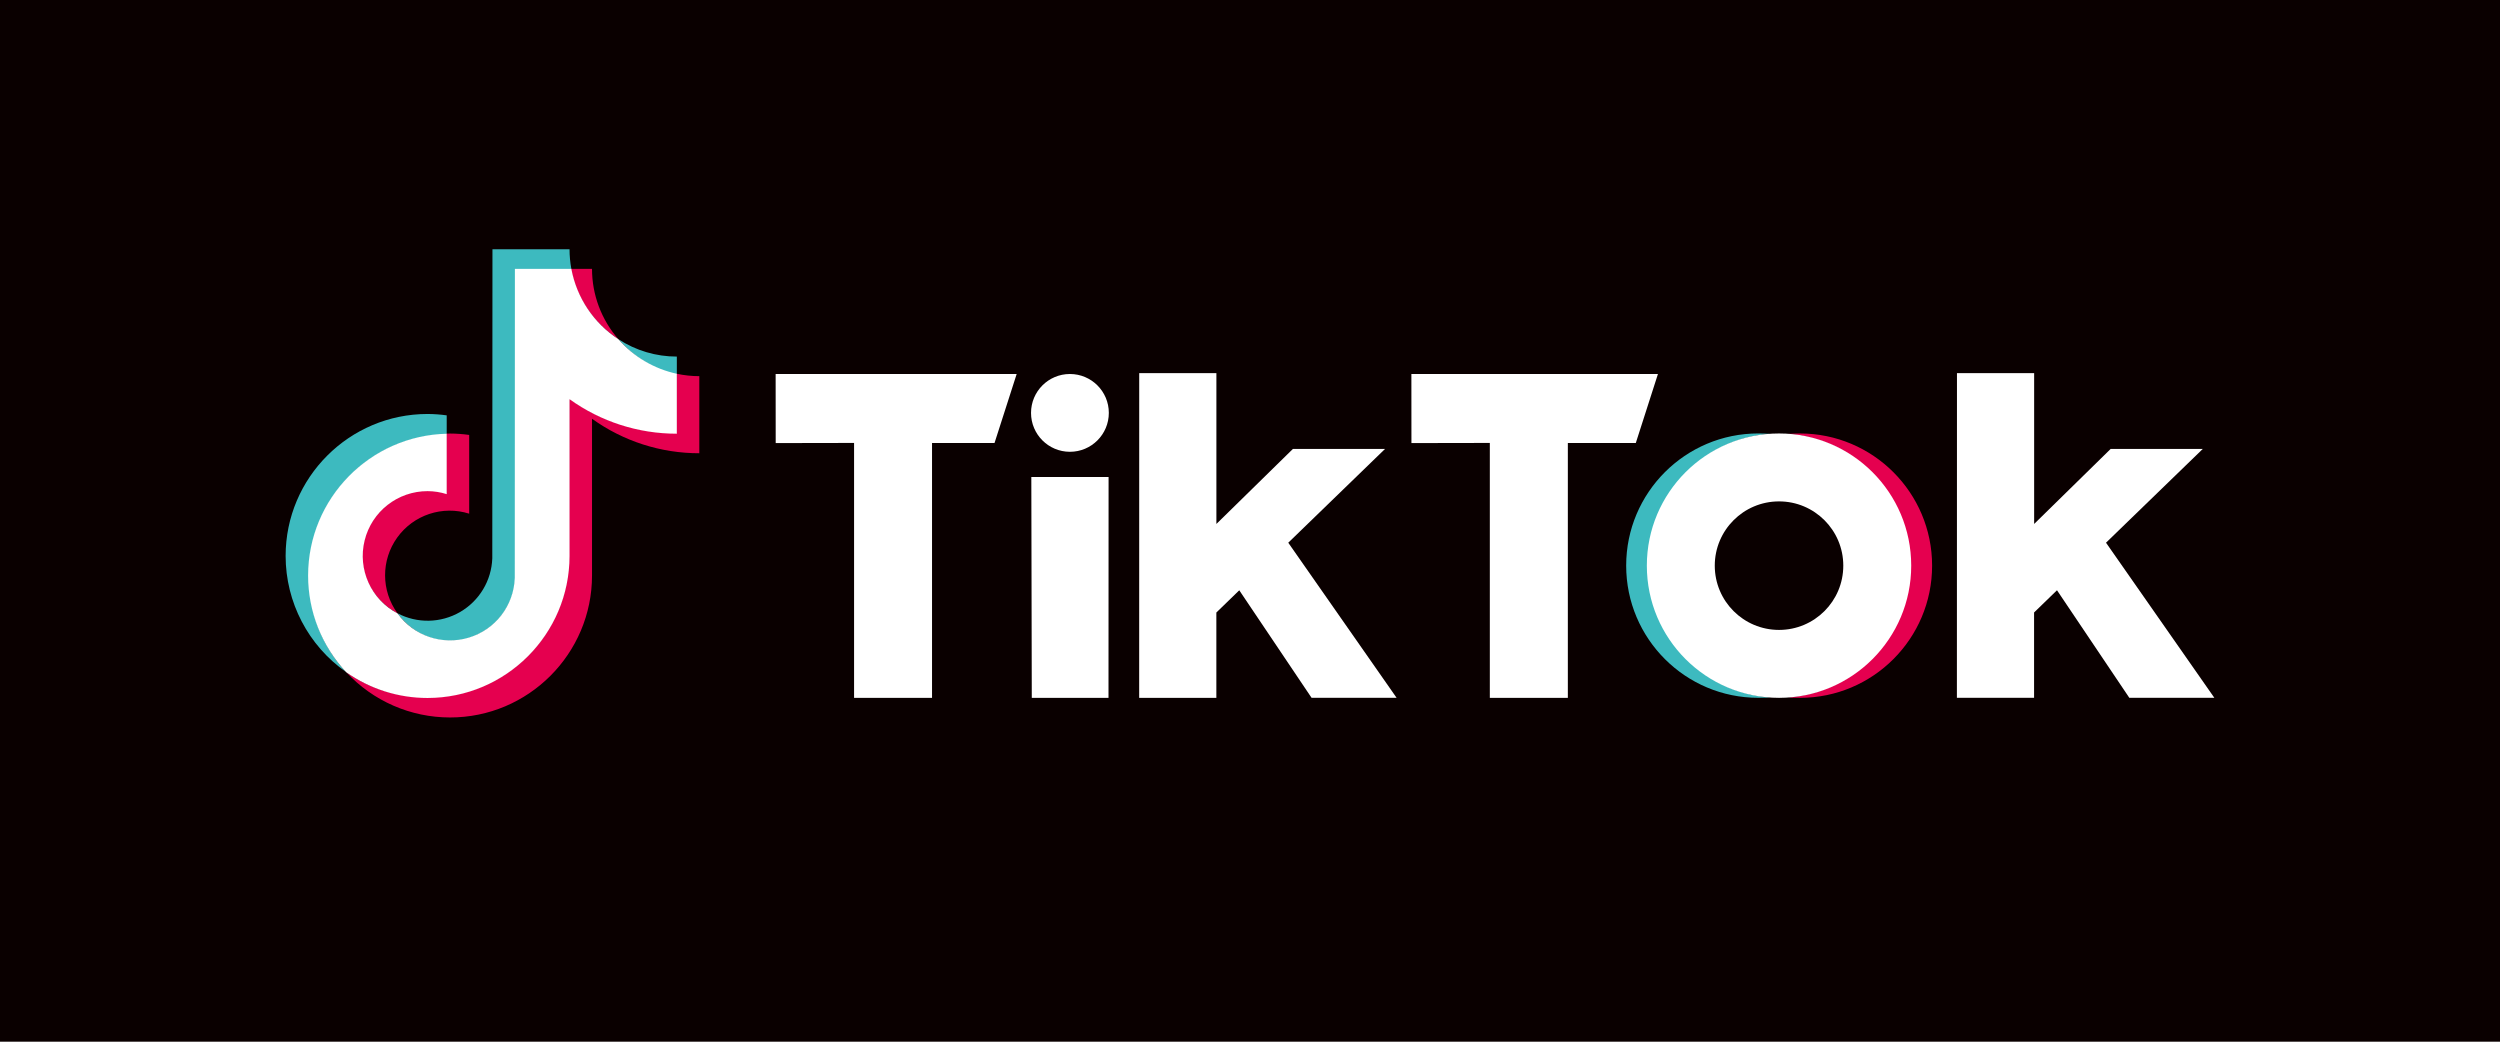
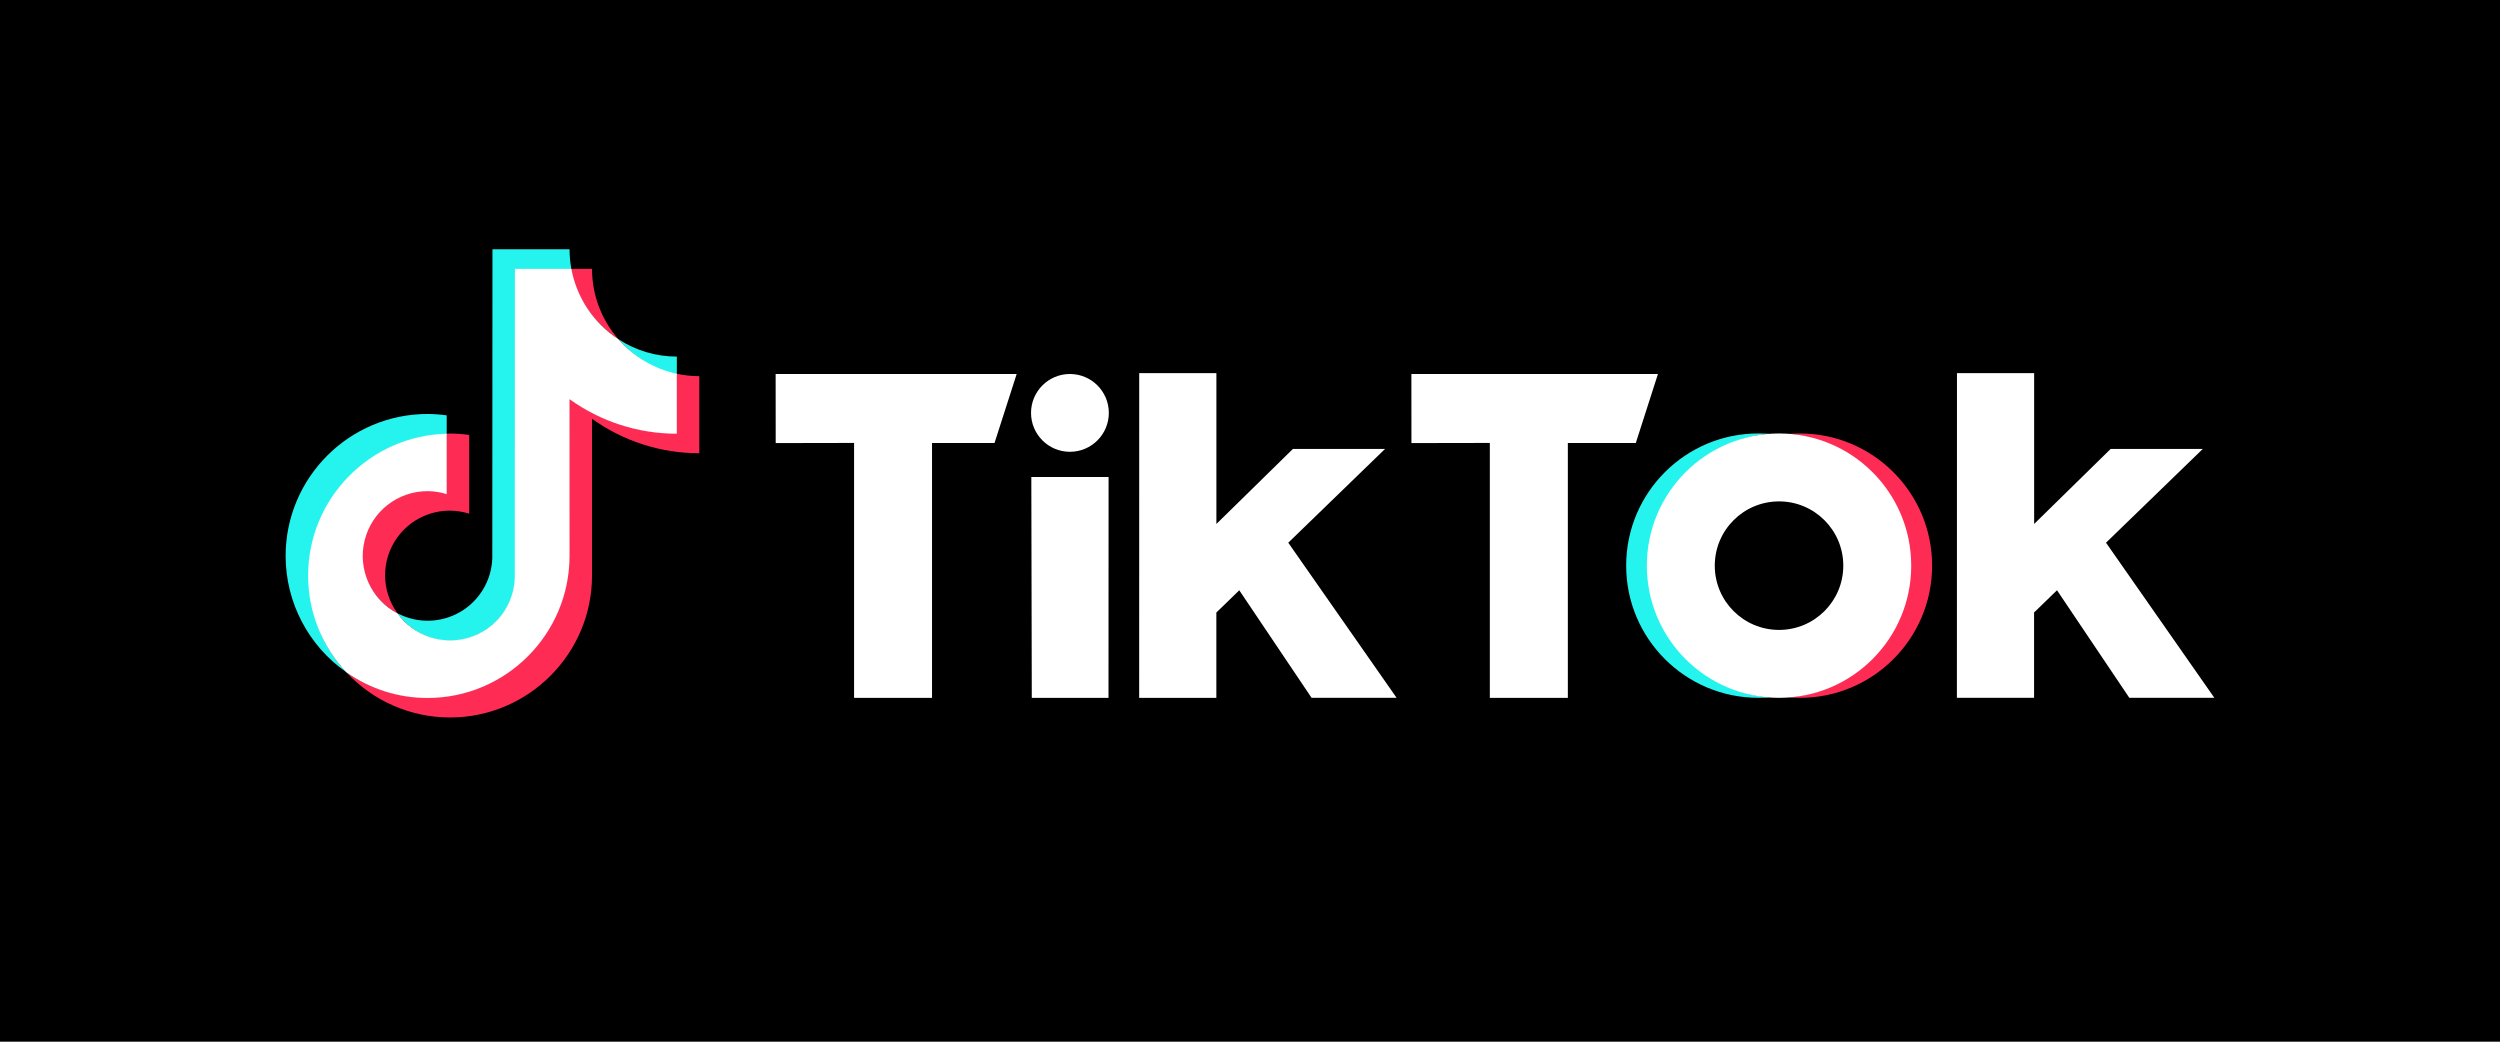
<svg xmlns="http://www.w3.org/2000/svg" viewBox="0 0 2400 1000">
  <defs>
-     <style>.cls-1{fill:#0a0000;}.cls-2{fill:#3dbabf;}.cls-3{fill:#e5004f;}.cls-4{fill:#fff;}</style>
+     <style>.cls-1{fill:#25f4ee;}.cls-2{fill:#fe2c55;}.cls-3{fill:#fff;}</style>
  </defs>
  <g id="BG">
-     <rect class="cls-1" width="2400" height="1000" />
+     <rect width="2400" height="1000" />
  </g>
  <g id="LOGOS">
-     <path class="cls-2" d="M428.84,417.05v-18.3a137.26,137.26,0,0,0-18.36-1.33c-75.15,0-136.28,61.14-136.28,136.28a136.19,136.19,0,0,0,58.18,111.58c-.64-.69-1.27-1.38-1.9-2.08C309,619.09,296.6,587.3,296.6,552.49A135,135,0,0,1,428.84,417.05Z" />
-     <path class="cls-2" d="M432.06,615.24c33.53,0,61.42-27.18,62.67-60.41l.14-296.16,53.76.1-.13-.66a103,103,0,0,1-1.74-18.79h-74L472.6,536a62.1,62.1,0,0,1-91,52.75C392.92,604.47,411.29,615.24,432.06,615.24Z" />
-     <path class="cls-2" d="M649.76,360V342.32a102.29,102.29,0,0,1-56.09-16.68C608.05,342.16,627.59,355.25,649.76,360Z" />
-     <path class="cls-3" d="M593.67,325.64a102.5,102.5,0,0,1-25.33-67.53H548C553.2,286.32,570.47,310.52,593.67,325.64Z" />
-     <path class="cls-3" d="M410.48,470.9c-34.32,0-62.8,28.48-62.8,62.8,0,23.9,14.12,44.66,33.93,55.09a62,62,0,0,1,68.81-95.66V417.54a135.51,135.51,0,0,0-18.36-1.33c-1.08,0-2.14.06-3.22.08l-.51.07-.05,57.09A57.26,57.26,0,0,0,410.48,470.9Z" />
-     <path class="cls-3" d="M649.76,358.82l-.39-.07-.17,57a175.8,175.8,0,0,1-102.87-33.34l-.08,151.31A135.53,135.53,0,0,1,410.48,669.43c-29,0-56-8.61-78.1-24.15a135.9,135.9,0,0,0,99.68,43.49c75.14,0,136.28-61.14,136.28-136.28V402a176.09,176.09,0,0,0,103,33.12v-74A103.08,103.08,0,0,1,649.76,358.82Z" />
-     <path class="cls-4" d="M546.76,533.7V383.24a176.06,176.06,0,0,0,103,33.12V358.82a103.06,103.06,0,0,1-56.09-33.18,103.2,103.2,0,0,1-45.17-67.53H494.3l-.12,296.72a62.12,62.12,0,0,1-112.57,34,62.21,62.21,0,0,1,28.87-117.33,61.28,61.28,0,0,1,18.36,2.88v-58c-73.66,1.72-133.06,62.13-133.06,136.2a135.76,135.76,0,0,0,36.6,92.79,135.47,135.47,0,0,0,78.1,24.7C485.62,670,546.76,608.85,546.76,533.7Z" />
-     <path class="cls-4" d="M744.61,359.06H976l-21.25,66.19-60,0V669.93H819.91V425.22l-75.24.14Z" />
-     <path class="cls-4" d="M1354.93,359.06h236.69l-21.24,66.19-65.25,0V669.93h-74.9V425.22l-75.25.14Z" />
-     <polygon class="cls-4" points="990.07 457.94 1064.24 457.94 1064.16 669.93 990.51 669.93 990.07 457.94" />
-     <path class="cls-4" d="M1093.65,358.19h74.09V503l73.43-72h88.44L1236.73,521l104,148.89h-81.63L1189.7,566.68l-22,21.35v81.9h-74.09Z" />
-     <path class="cls-4" d="M1878.69,358.19h74.09V503l73.42-72h88.45L2021.77,521l104,148.89h-81.63l-69.43-103.25-22,21.35v81.9h-74.09Z" />
-     <circle class="cls-4" cx="1027.13" cy="396.38" r="37.34" />
-     <path class="cls-2" d="M1582.14,543a126.89,126.89,0,0,1,117-126.48c-3.28-.25-7.77-.42-11.11-.42a126.9,126.9,0,0,0,0,253.8c3.34,0,7.83-.17,11.11-.43A126.88,126.88,0,0,1,1582.14,543Z" />
-     <path class="cls-3" d="M1727.92,416.13c-3.38,0-7.89.17-11.2.43a126.86,126.86,0,0,1,0,252.94c3.31.26,7.82.43,11.2.43a126.9,126.9,0,0,0,0-253.8Z" />
-     <path class="cls-4" d="M1707.87,416.13A126.9,126.9,0,1,0,1834.77,543,126.89,126.89,0,0,0,1707.87,416.13Zm0,188.59A61.69,61.69,0,1,1,1769.56,543,61.69,61.69,0,0,1,1707.87,604.72Z" />
+     <path class="cls-1" d="M428.84,417.05v-18.3a137.26,137.26,0,0,0-18.36-1.33c-75.15,0-136.28,61.14-136.28,136.28a136.19,136.19,0,0,0,58.18,111.58c-.64-.69-1.27-1.38-1.9-2.08C309,619.09,296.6,587.3,296.6,552.49A135,135,0,0,1,428.84,417.05Z" />
+     <path class="cls-1" d="M432.06,615.24c33.53,0,61.42-27.18,62.67-60.41l.14-296.16,53.76.1-.13-.66a103,103,0,0,1-1.74-18.79h-74L472.6,536a62.1,62.1,0,0,1-91,52.75C392.92,604.47,411.29,615.24,432.06,615.24Z" />
+     <path class="cls-1" d="M649.76,360V342.32a102.29,102.29,0,0,1-56.09-16.68C608.05,342.16,627.59,355.25,649.76,360Z" />
+     <path class="cls-2" d="M593.67,325.64a102.5,102.5,0,0,1-25.33-67.53H548C553.2,286.32,570.47,310.52,593.67,325.64Z" />
+     <path class="cls-2" d="M410.48,470.9c-34.32,0-62.8,28.48-62.8,62.8,0,23.9,14.12,44.66,33.93,55.09a62,62,0,0,1,68.81-95.66V417.54a135.51,135.51,0,0,0-18.36-1.33c-1.08,0-2.14.06-3.22.08l-.51.07-.05,57.09A57.26,57.26,0,0,0,410.48,470.9Z" />
+     <path class="cls-2" d="M649.76,358.82l-.39-.07-.17,57a175.8,175.8,0,0,1-102.87-33.34l-.08,151.31A135.53,135.53,0,0,1,410.48,669.43c-29,0-56-8.61-78.1-24.15a135.9,135.9,0,0,0,99.68,43.49c75.14,0,136.28-61.14,136.28-136.28V402a176.09,176.09,0,0,0,103,33.12v-74A103.08,103.08,0,0,1,649.76,358.82Z" />
+     <path class="cls-3" d="M546.76,533.7V383.24a176.06,176.06,0,0,0,103,33.12V358.82a103.06,103.06,0,0,1-56.09-33.18,103.2,103.2,0,0,1-45.17-67.53H494.3l-.12,296.72a62.12,62.12,0,0,1-112.57,34,62.21,62.21,0,0,1,28.87-117.33,61.28,61.28,0,0,1,18.36,2.88v-58c-73.66,1.72-133.06,62.13-133.06,136.2a135.76,135.76,0,0,0,36.6,92.79,135.47,135.47,0,0,0,78.1,24.7C485.62,670,546.76,608.85,546.76,533.7Z" />
+     <path class="cls-3" d="M744.61,359.06H976l-21.25,66.19-60,0V669.93H819.91V425.22l-75.24.14Z" />
+     <path class="cls-3" d="M1354.93,359.06h236.69l-21.24,66.19-65.25,0V669.93h-74.9V425.22l-75.25.14Z" />
+     <polygon class="cls-3" points="990.07 457.94 1064.24 457.94 1064.16 669.93 990.51 669.93 990.07 457.94" />
+     <path class="cls-3" d="M1093.65,358.19h74.09V503l73.43-72h88.44L1236.73,521l104,148.89h-81.63L1189.7,566.68l-22,21.35v81.9h-74.09Z" />
+     <path class="cls-3" d="M1878.69,358.19h74.09V503l73.42-72h88.45L2021.77,521l104,148.89h-81.63l-69.43-103.25-22,21.35v81.9h-74.09Z" />
+     <circle class="cls-3" cx="1027.13" cy="396.38" r="37.34" />
+     <path class="cls-1" d="M1582.14,543a126.89,126.89,0,0,1,117-126.48c-3.28-.25-7.77-.42-11.11-.42a126.9,126.9,0,0,0,0,253.8c3.34,0,7.83-.17,11.11-.43A126.88,126.88,0,0,1,1582.14,543Z" />
+     <path class="cls-2" d="M1727.92,416.13c-3.38,0-7.89.17-11.2.43a126.86,126.86,0,0,1,0,252.94c3.31.26,7.82.43,11.2.43a126.9,126.9,0,0,0,0-253.8Z" />
+     <path class="cls-3" d="M1707.87,416.13A126.9,126.9,0,1,0,1834.77,543,126.89,126.89,0,0,0,1707.87,416.13Zm0,188.59A61.69,61.69,0,1,1,1769.56,543,61.69,61.69,0,0,1,1707.87,604.72Z" />
  </g>
</svg>
